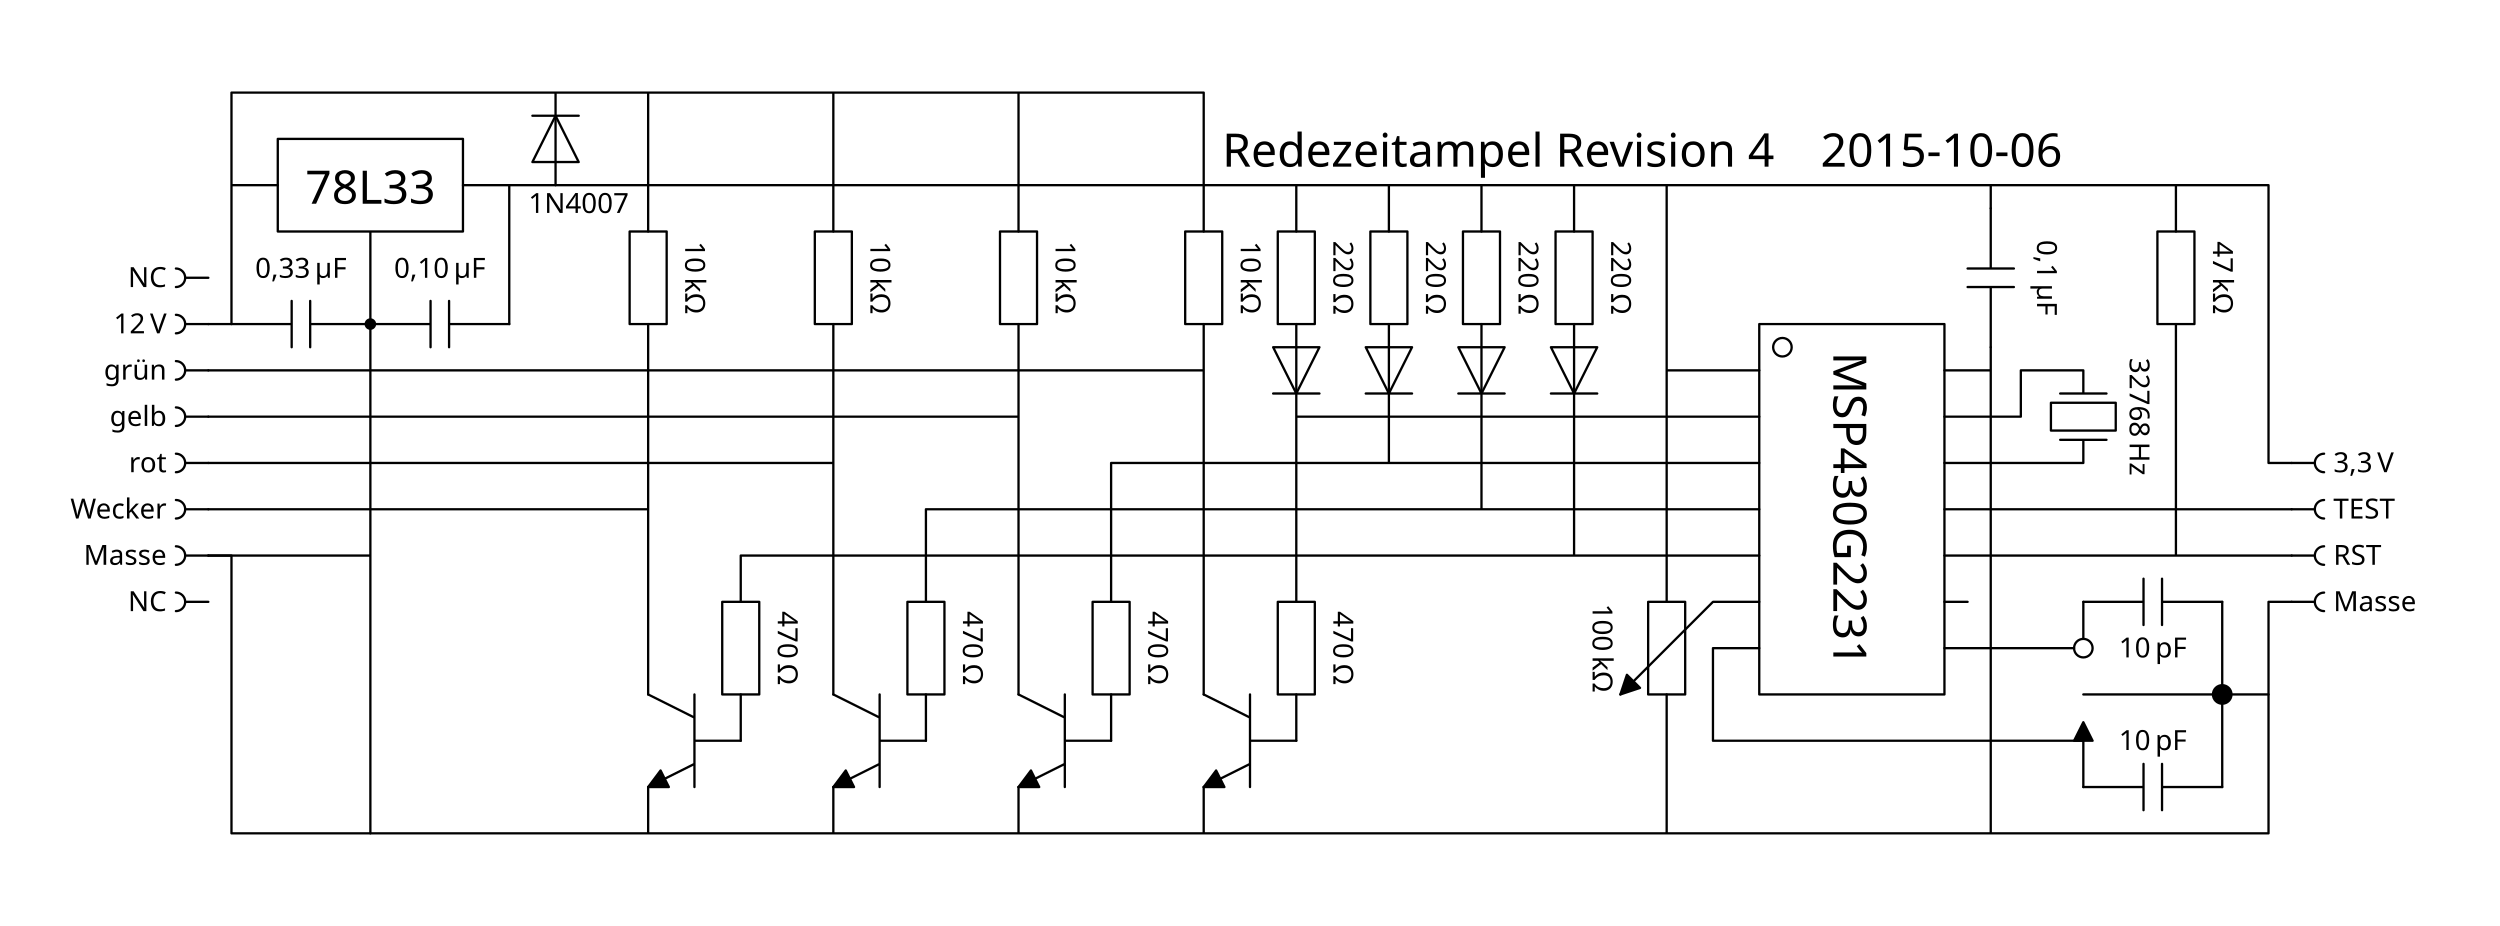
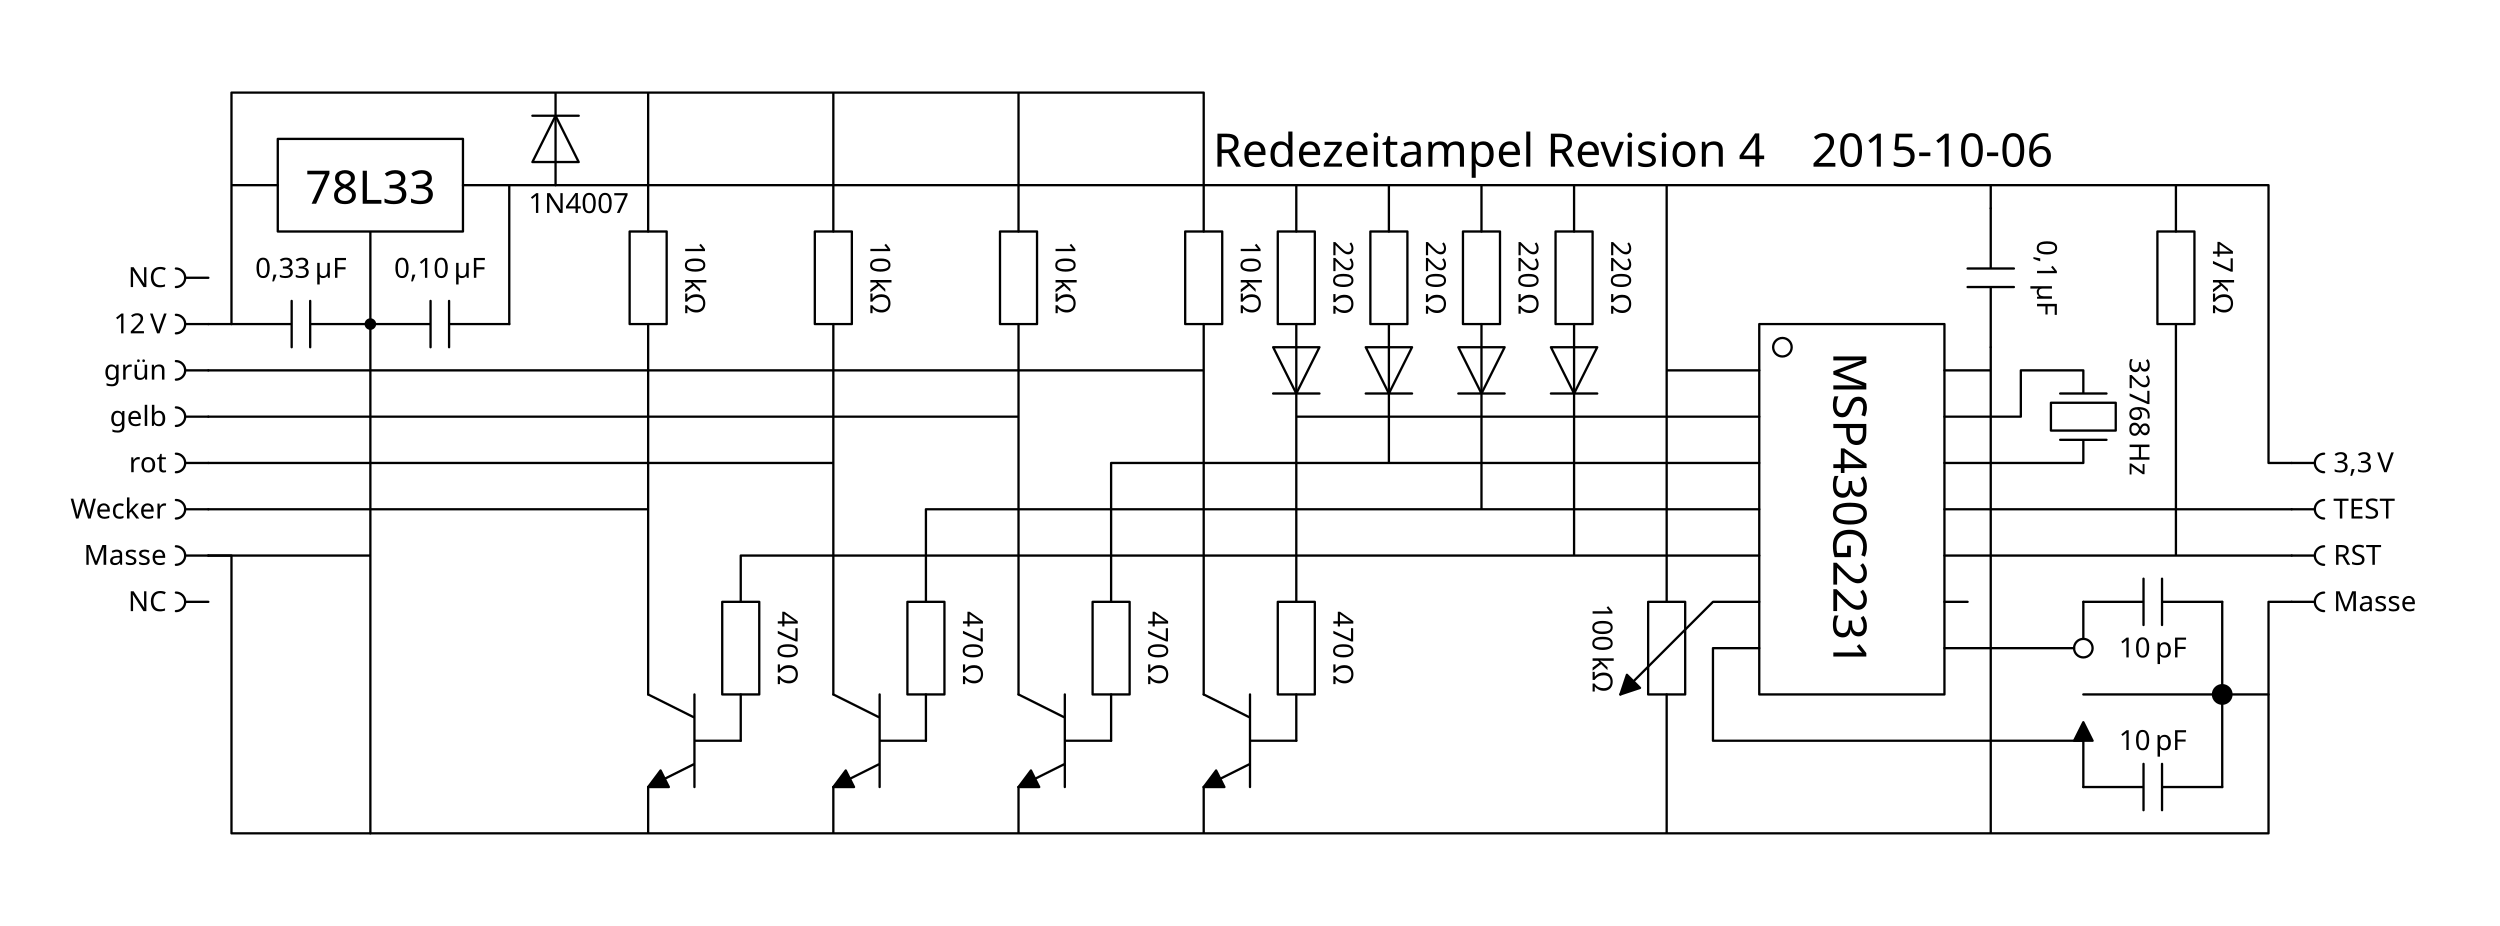
<svg xmlns="http://www.w3.org/2000/svg" xmlns:xlink="http://www.w3.org/1999/xlink" version="1.1" viewBox="-15 -10 270 100" width="27cm" height="10cm">
  <style type="text/css">
circle, path {
	stroke-width:0.25;
	stroke-linejoin:round;
	stroke-linecap:round;
	stroke:black;
	fill:none;	
}

text {
	text-anchor:middle;
	font-family:sans-serif;
	font-size:3px;
}

.Links text {
	text-anchor:end;
}

.Rechts text {
	text-anchor:start;
}

.IC text {
	font-size:5px;
}
</style>
  <defs>
    <path id="C" d="M-1 2.5V0H-7.5H-1V-2.5M1 2.5V0H7.5H1V-2.5" />
    <path id="R" d="M2 -5V5H-2V-5Z" />
    <path id="diode" d="M2.5 2.5H0L2.5 -2.5H-2.5L0 2.5H-2.5" />
    <path id="conn" d="M2.5 0H0M-1 -1A1 1 0 0 1 -1 1" />
    <circle id="node" cx="0" cy="0" r="0.5" style="fill:black" />
    <path id="arrow" d="M0 0L2 1V-1Z" style="fill:black" />
    <g id="npn">
      <path d="M-5 5L0 2.5M0 5V-5M0 -2.5L-5 -5M0 0H5" />
      <use x="-5" y="5" xlink:href="#arrow" transform="rotate(-26.565, -5, 5)" />
    </g>
  </defs>
  <path d="M7.5 25H10V10H15H10V0H45V10V0H55V15V0H75V15V0H95V15V0H115V15" />
  <use x="17.5" y="25" xlink:href="#C" />
  <use x="45" y="5" xlink:href="#diode" transform="rotate(180, 45, 5)" />
  <use x="55" y="20" xlink:href="#R" />
  <use x="75" y="20" xlink:href="#R" />
  <use x="95" y="20" xlink:href="#R" />
  <use x="115" y="20" xlink:href="#R" />
  <use x="5" y="20" xlink:href="#conn" />
  <use x="5" y="25" xlink:href="#conn" />
  <use x="5" y="30" xlink:href="#conn" />
  <use x="5" y="35" xlink:href="#conn" />
  <use x="5" y="40" xlink:href="#conn" />
  <use x="5" y="45" xlink:href="#conn" />
  <use x="5" y="50" xlink:href="#conn" />
  <use x="5" y="55" xlink:href="#conn" />
  <path d="M25 80V50H7.5H25V15H15V5H35V15H25" />
  <use x="25" y="25" xlink:href="#node" />
  <path d="M35 10H40V25V10H125V15V10H135V15V10H145V15V10H155V15V10H165V30H175H165V55V10H200V12.5V10H220V15V10H230V40H232.5" />
  <use x="32.5" y="25" xlink:href="#C" />
  <use x="125" y="20" xlink:href="#R" />
  <use x="135" y="20" xlink:href="#R" />
  <use x="145" y="20" xlink:href="#R" />
  <use x="155" y="20" xlink:href="#R" />
  <use x="200" y="20" xlink:href="#C" transform="rotate(90, 200, 20)" />
  <use x="220" y="20" xlink:href="#R" />
  <use x="235" y="40" xlink:href="#conn" transform="rotate(180, 235, 40)" />
  <use x="235" y="45" xlink:href="#conn" transform="rotate(180, 235, 45)" />
  <use x="235" y="50" xlink:href="#conn" transform="rotate(180, 235, 50)" />
  <use x="235" y="55" xlink:href="#conn" transform="rotate(180, 235, 55)" />
  <path d="M175 25H195V65H175Z" />
  <path d="M195 55H197.5" />
  <circle cx="177.5" cy="27.5" r="1" />
  <path d="M7.5 30H115V25V65M125 70V65M125 55V25V35H175" />
  <path d="M7.5 35H 95V25V65M105 70V65M105 55V40H135V25V40H175" />
  <path d="M7.5 40H 75V25V65M 85 70V65M 85 55V45H145V25V45H175" />
  <path d="M7.5 45H 55V25V65M 65 70V65M65  55V50H155V25V50H175" />
  <use x="60" y="70" xlink:href="#npn" />
  <use x="65" y="60" xlink:href="#R" />
  <use x="80" y="70" xlink:href="#npn" />
  <use x="85" y="60" xlink:href="#R" />
  <use x="100" y="70" xlink:href="#npn" />
  <use x="105" y="60" xlink:href="#R" />
  <use x="120" y="70" xlink:href="#npn" />
  <use x="125" y="60" xlink:href="#R" />
  <use x="125" y="30" xlink:href="#diode" />
  <use x="135" y="30" xlink:href="#diode" />
  <use x="145" y="30" xlink:href="#diode" />
  <use x="155" y="30" xlink:href="#diode" />
  <path d="M7.5 50H10V80H55V75V80H75V75V80H95V75V80H115V75V80H165V65V80H200V27.5V30H195M200 80H230V55H232.5" />
  <path d="M175 55H170L160 65" />
  <use x="165" y="60" xlink:href="#R" />
  <use x="160" y="65" transform="rotate(-45, 160, 65)" xlink:href="#arrow" />
  <path d="M195 45H232.5" />
  <path d="M195 50H220V25V50H232.5" />
  <path d="M195 35H203.25V30H210V32.5 M207.5 32.5H212.5 M206.5 33.5H213.5V36.5H206.5Z M207.5 37.5H212.5 M195 40H210V37.5" />
  <path d="M175 60H170V70H210V75M195 60H209M210 65H224M225 55V75V65H230M210 59V55" />
  <use x="210" y="68" transform="rotate(90, 210, 68)" xlink:href="#arrow" />
  <use x="217.5" y="55" xlink:href="#C" />
  <use x="217.5" y="75" xlink:href="#C" />
  <circle cx="210" cy="60" r="1" />
  <circle cx="225" cy="65" r="1" style="fill:black" />
  <g class="IC">
-     <text x="117" y="8" style="text-anchor:start">Redezeitampel Revision 4 2015-10-06</text>
+     <text x="116" y="8" style="text-anchor:start">Redezeitampel Revision 4 2015-10-06</text>
    <text x="25" y="12">78L33</text>
    <text x="183" y="45" transform="rotate(90, 183, 45)">MSP430G2231</text>
  </g>
  <text x="17.5" y="20">0,33 µF</text>
  <text x="32.5" y="20">0,10 µF</text>
  <text x="47.5" y="13">1N4007</text>
  <text x="59" y="20" transform="rotate(90, 59, 20)">10 kΩ</text>
  <text x="79" y="20" transform="rotate(90, 79, 20)">10 kΩ</text>
  <text x="99" y="20" transform="rotate(90, 99, 20)">10 kΩ</text>
  <text x="119" y="20" transform="rotate(90, 119, 20)">10 kΩ</text>
  <text x="69" y="60" transform="rotate(90, 69, 60)">470 Ω</text>
  <text x="89" y="60" transform="rotate(90, 89, 60)">470 Ω</text>
  <text x="109" y="60" transform="rotate(90, 109, 60)">470 Ω</text>
  <text x="129" y="60" transform="rotate(90, 129, 60)">470 Ω</text>
  <text x="129" y="20" transform="rotate(90, 129, 20)">220 Ω</text>
  <text x="139" y="20" transform="rotate(90, 139, 20)">220 Ω</text>
  <text x="149" y="20" transform="rotate(90, 149, 20)">220 Ω</text>
  <text x="159" y="20" transform="rotate(90, 159, 20)">220 Ω</text>
  <text x="205" y="20" transform="rotate(90, 205, 20)">0,1 µF</text>
  <text x="224" y="20" transform="rotate(90, 224, 20)">47 kΩ</text>
  <text x="157" y="60" transform="rotate(90, 157, 60)">100 kΩ</text>
  <text x="215" y="35" transform="rotate(90, 215, 35)">32768 Hz</text>
  <text x="217.5" y="61">10 pF</text>
  <text x="217.5" y="71">10 pF</text>
  <g class="Links">
    <text x="3" y="21">NC</text>
    <text x="3" y="26">12 V</text>
    <text x="3" y="31">grün</text>
    <text x="3" y="36">gelb</text>
    <text x="3" y="41">rot</text>
    <text x="3" y="46">Wecker</text>
    <text x="3" y="51">Masse</text>
    <text x="3" y="56">NC</text>
  </g>
  <g class="Rechts">
    <text x="237" y="41">3,3 V</text>
    <text x="237" y="46">TEST</text>
    <text x="237" y="51">RST</text>
    <text x="237" y="56">Masse</text>
  </g>
</svg>
